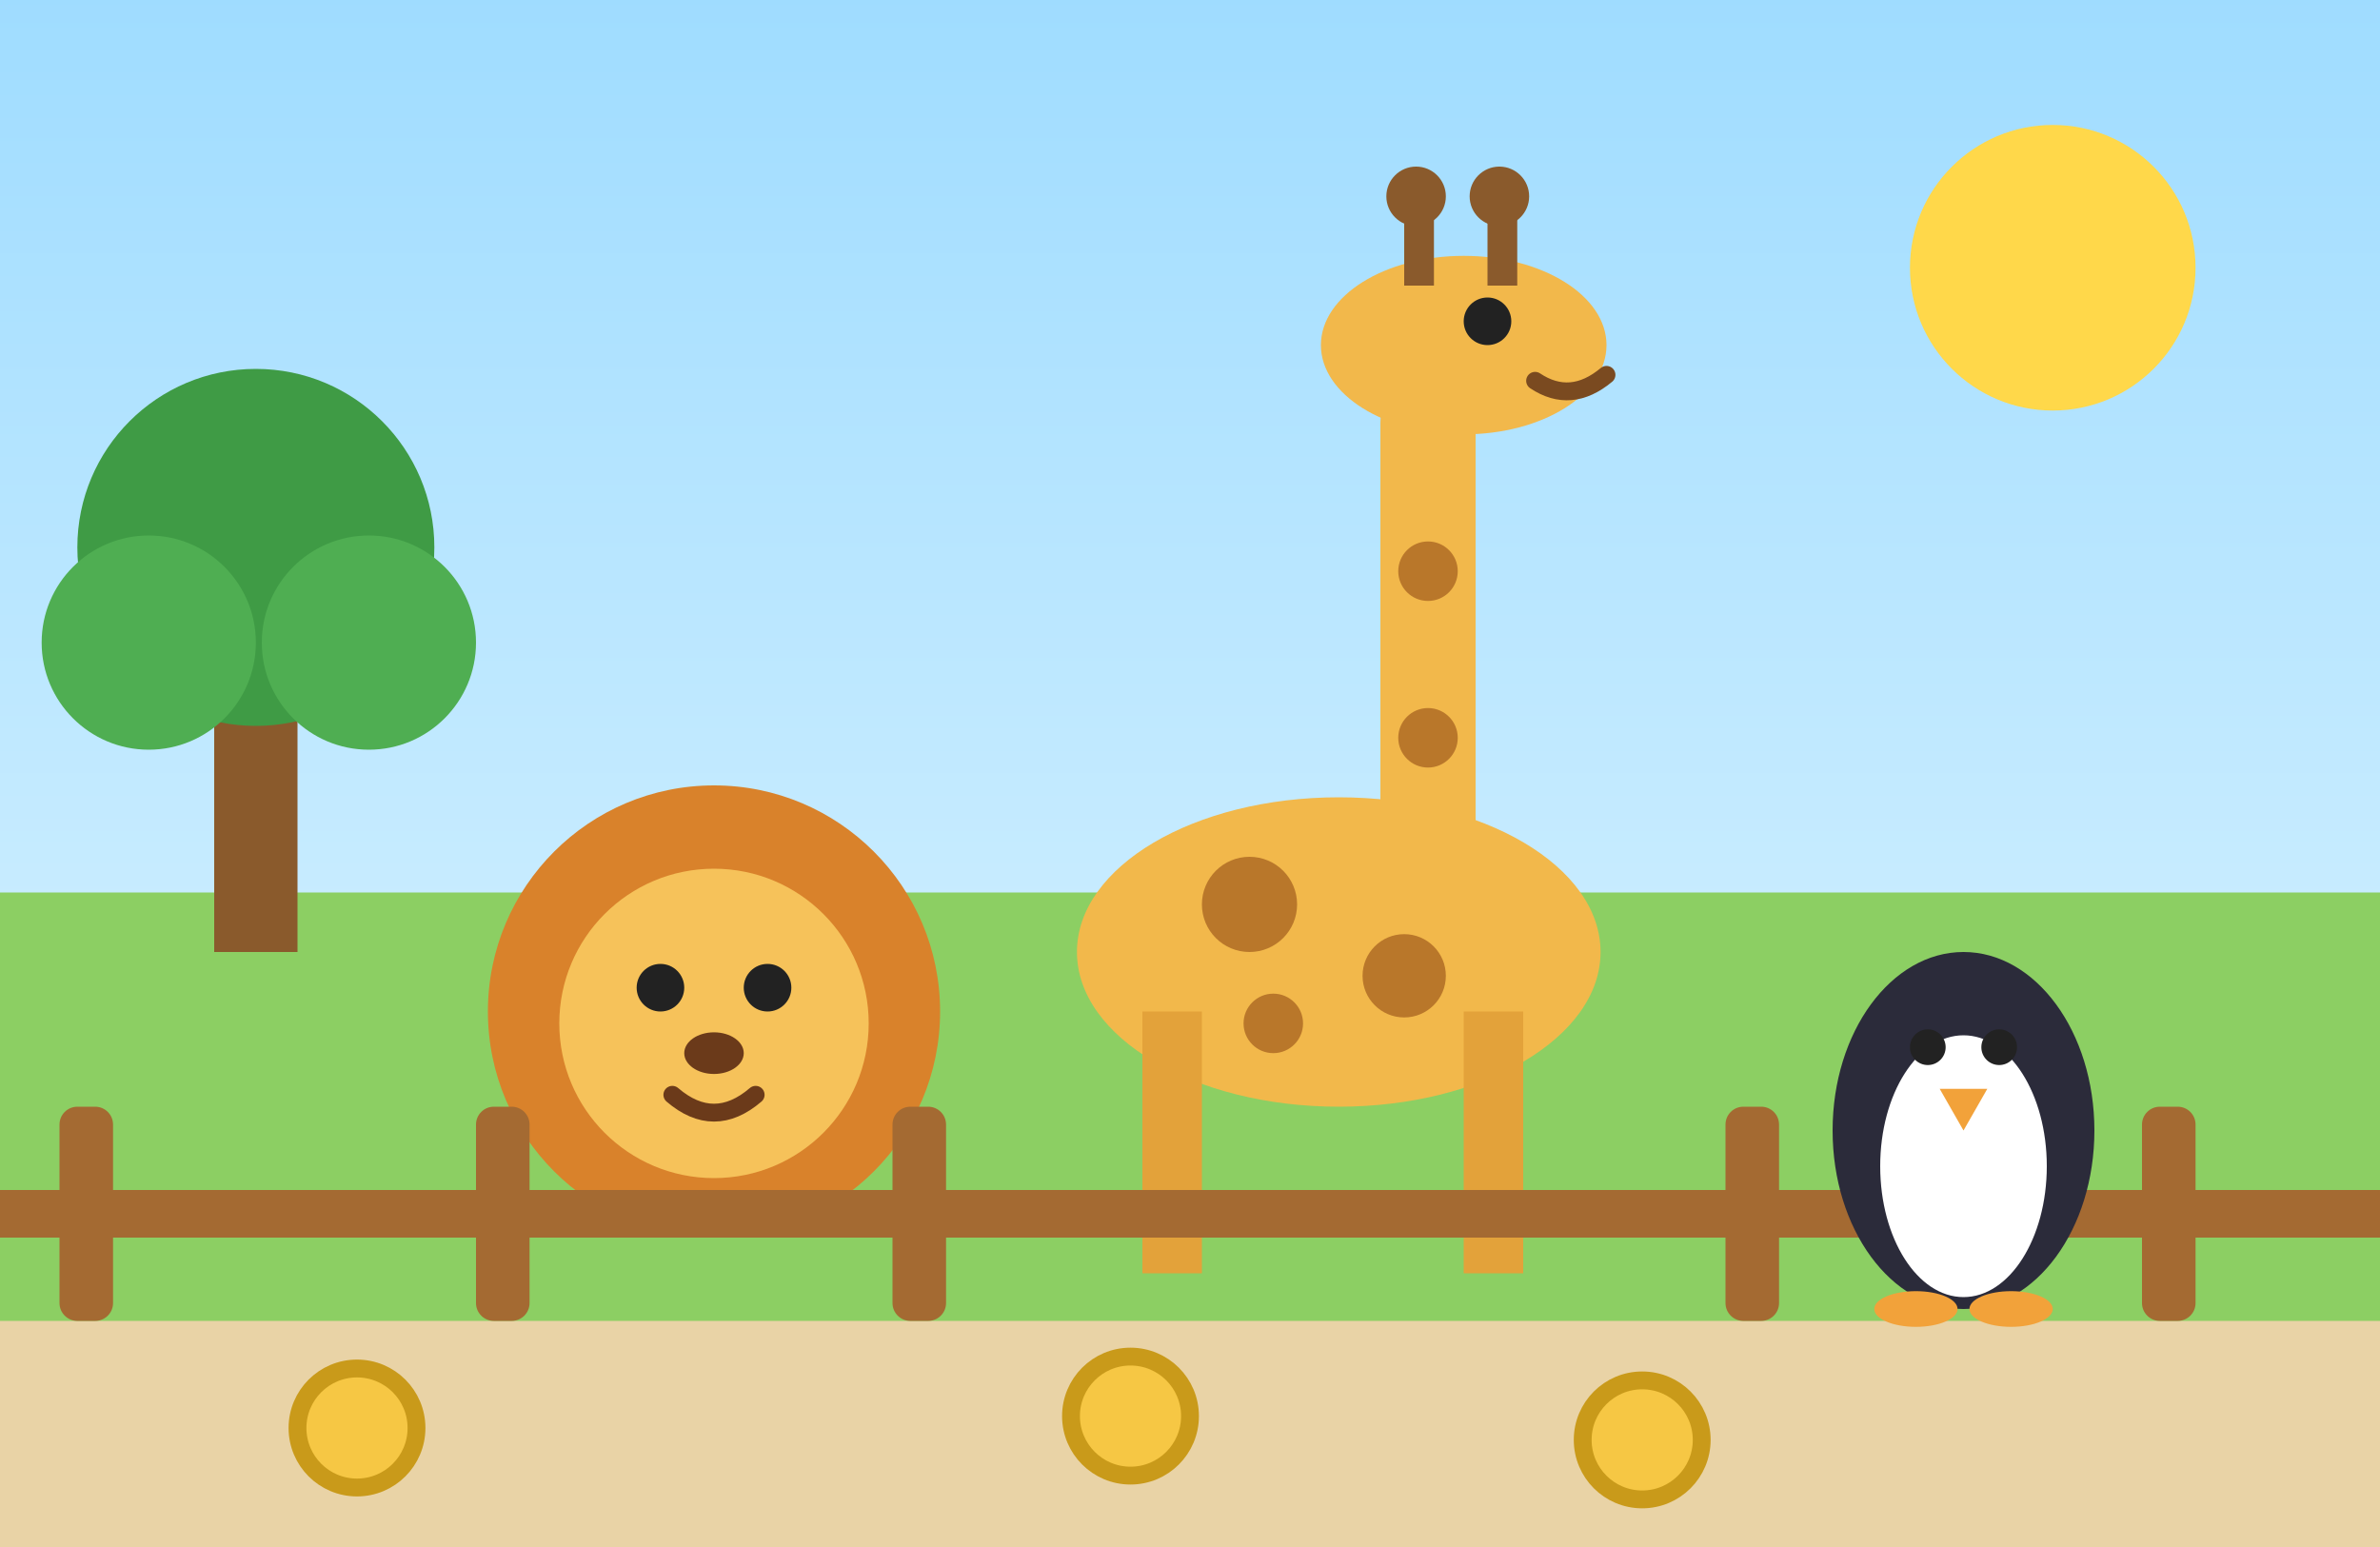
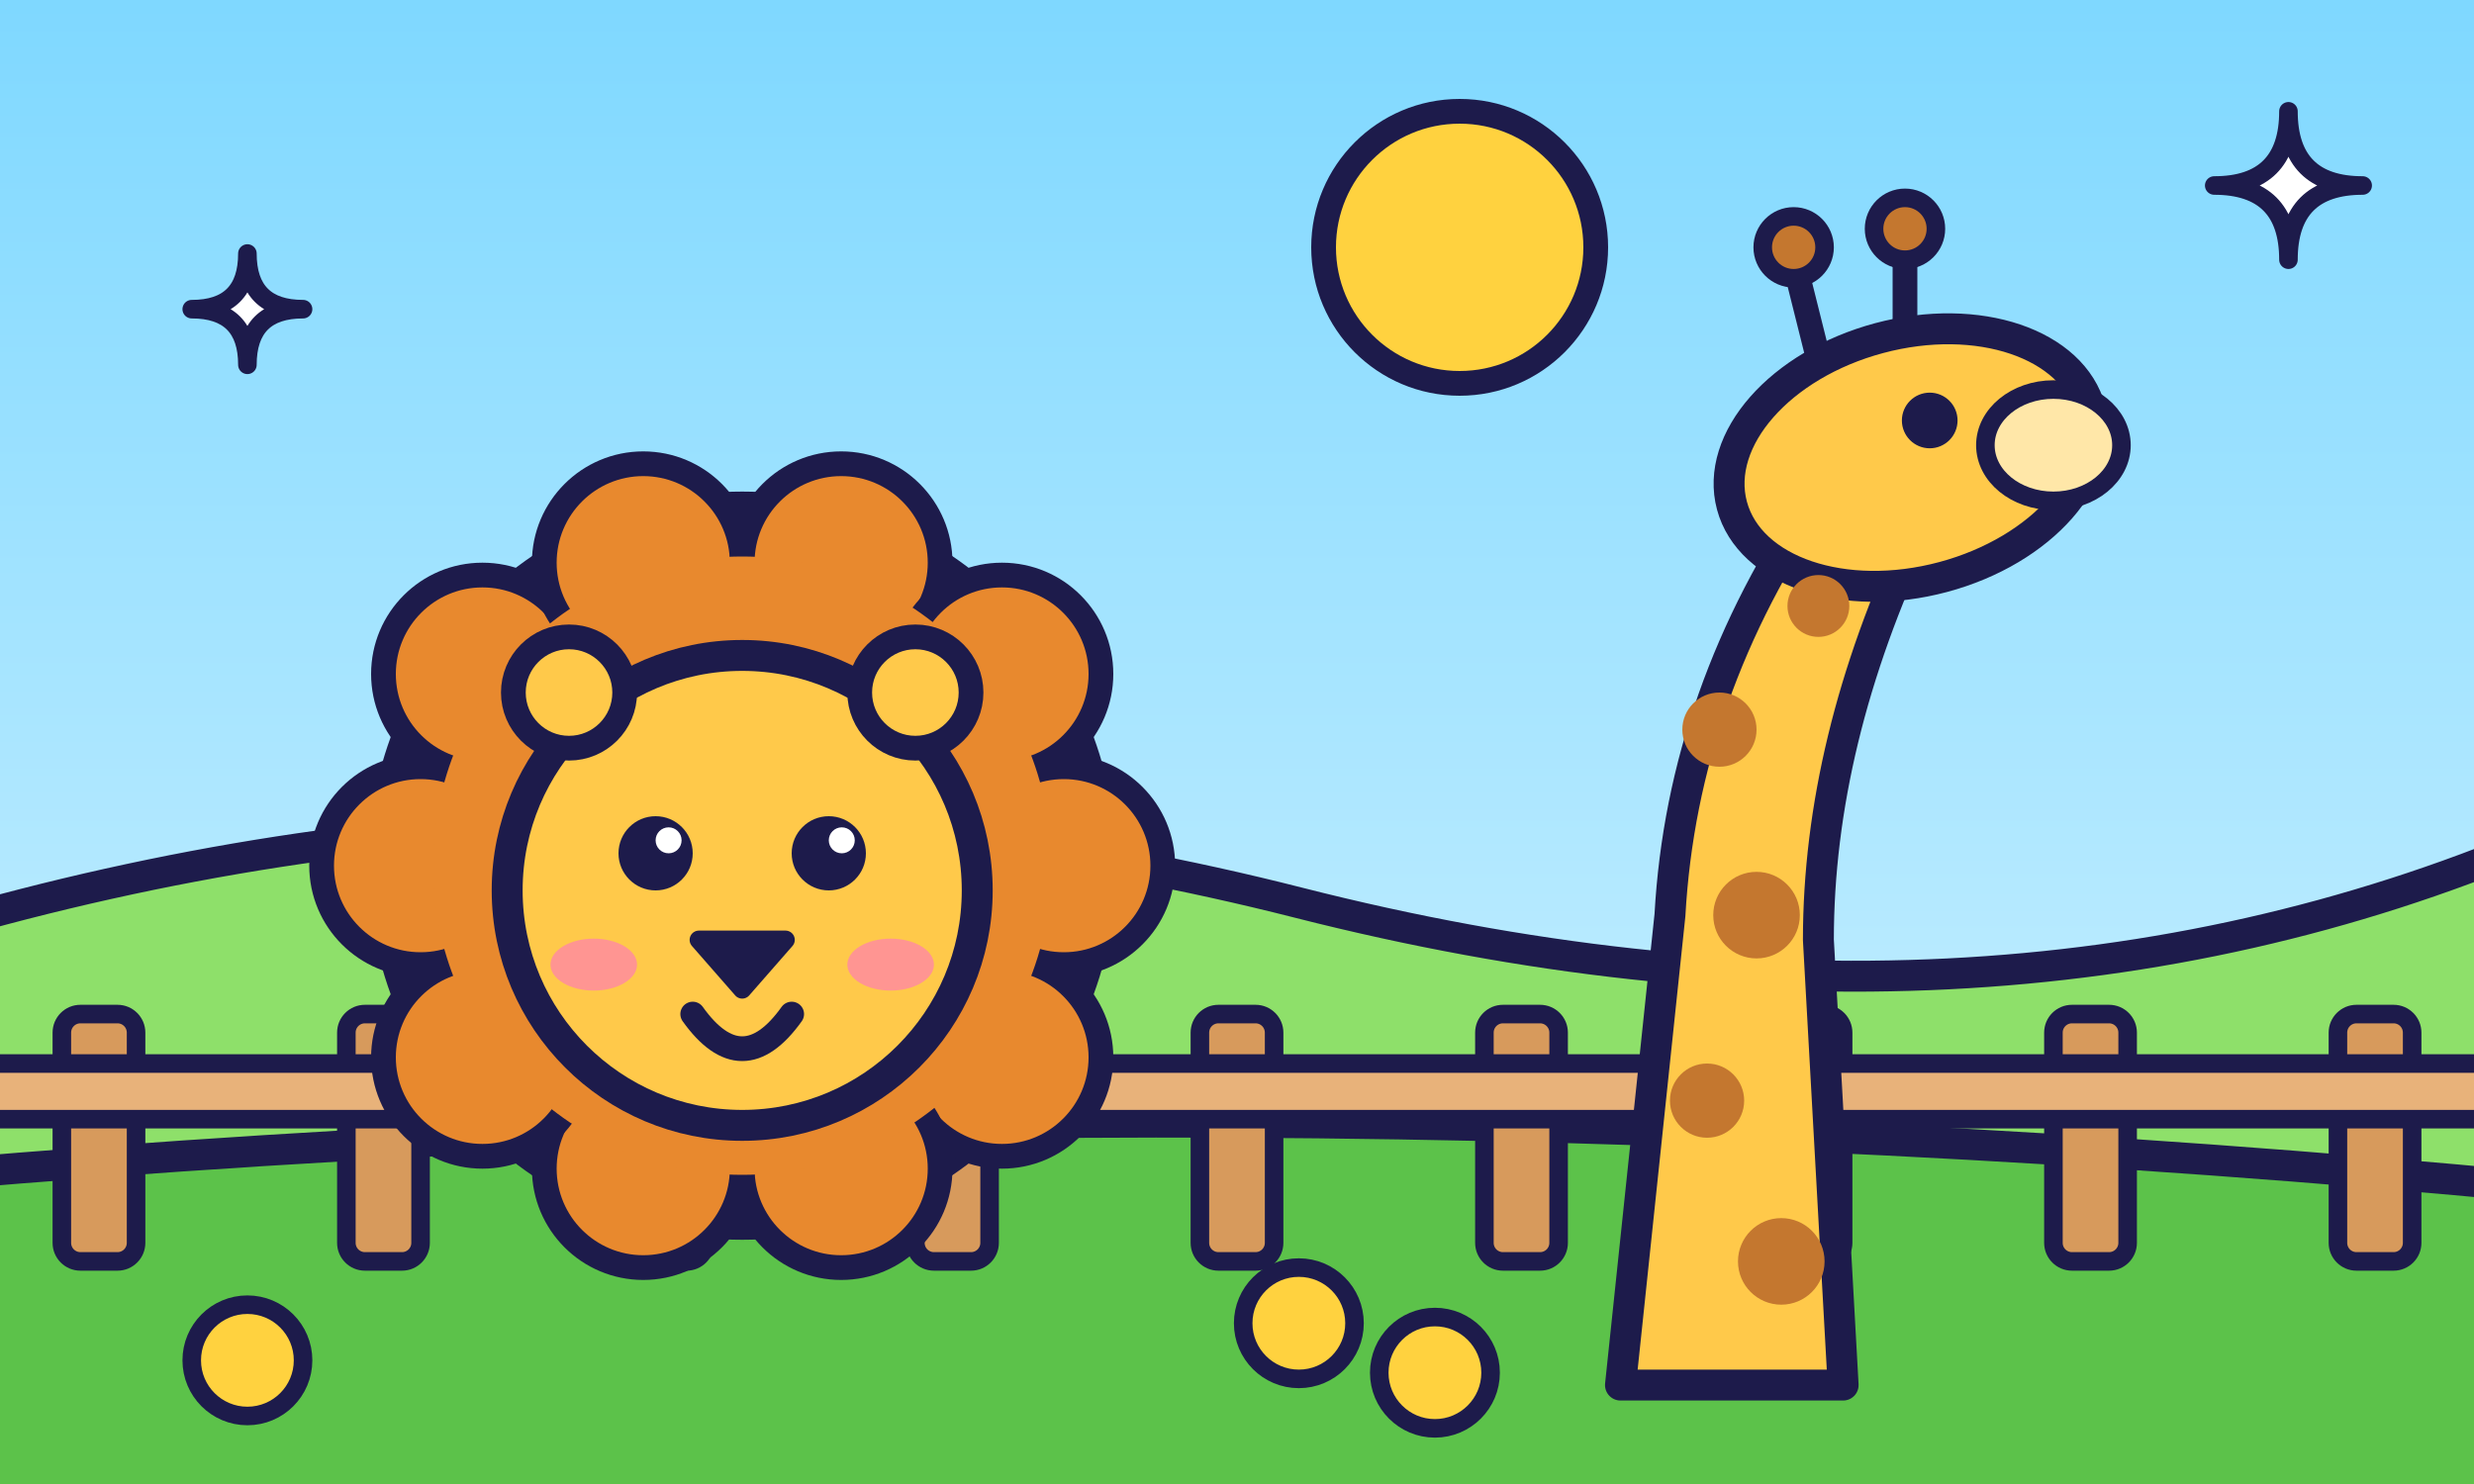
- <svg xmlns="http://www.w3.org/2000/svg" viewBox="0 0 400 260">
+ <svg xmlns="http://www.w3.org/2000/svg" viewBox="0 0 400 240" role="img" aria-label="אריה וג׳ירפה בגן החיות">
  <defs>
-     <linearGradient id="sky" x1="0" y1="0" x2="0" y2="1">
-       <stop offset="0" stop-color="#9fdcff" />
-       <stop offset="1" stop-color="#e4f7ff" />
+     <linearGradient id="bg" x1="0" y1="0" x2="0" y2="1">
+       <stop offset="0" stop-color="#7fd8ff" />
+       <stop offset="1" stop-color="#d6f4ff" />
    </linearGradient>
  </defs>
-   <rect width="400" height="260" fill="url(#sky)" />
-   <circle cx="345" cy="45" r="24" fill="#ffd84a" />
-   <rect y="150" width="400" height="110" fill="#8ccf63" />
-   <rect y="222" width="400" height="38" fill="#e9d3a6" />
-   <rect x="36" y="100" width="14" height="60" fill="#8a5a2c" />
-   <circle cx="43" cy="92" r="30" fill="#3f9b45" />
-   <circle cx="25" cy="108" r="18" fill="#4fae52" />
-   <circle cx="62" cy="108" r="18" fill="#4fae52" />
-   <g>
-     <rect x="232" y="64" width="16" height="96" rx="7" fill="#f2b84b" />
-     <ellipse cx="225" cy="160" rx="44" ry="26" fill="#f2b84b" />
-     <rect x="192" y="170" width="10" height="44" fill="#e3a23a" />
-     <rect x="246" y="170" width="10" height="44" fill="#e3a23a" />
-     <ellipse cx="246" cy="58" rx="24" ry="15" fill="#f2b84b" />
-     <rect x="236" y="34" width="5" height="14" fill="#8a5a2c" />
-     <rect x="250" y="34" width="5" height="14" fill="#8a5a2c" />
-     <circle cx="238" cy="33" r="5" fill="#8a5a2c" />
-     <circle cx="252" cy="33" r="5" fill="#8a5a2c" />
-     <circle cx="250" cy="54" r="4" fill="#222" />
-     <path d="M258 64 Q264 68 270 63" stroke="#7a4a20" stroke-width="3" fill="none" stroke-linecap="round" />
-     <g fill="#b9772a">
-       <circle cx="210" cy="152" r="8" />
-       <circle cx="236" cy="164" r="7" />
-       <circle cx="240" cy="96" r="5" />
-       <circle cx="240" cy="124" r="5" />
-       <circle cx="214" cy="172" r="5" />
+   <g stroke-linejoin="round" stroke-linecap="round">
+     <rect width="400" height="240" fill="url(#bg)" />
+     <circle cx="236" cy="40" r="22" fill="#ffd23f" stroke="#1d1b4b" stroke-width="4" />
+     <path d="M-10 150Q100 118 210 146T410 136V250H-10Z" fill="#8ee06a" stroke="#1d1b4b" stroke-width="5" />
+     <path d="M-10 190Q200 172 410 192V250H-10Z" fill="#5cc24a" stroke="#1d1b4b" stroke-width="5" />
+     <rect x="10" y="164" width="12" height="40" rx="3" fill="#d79a5c" stroke="#1d1b4b" stroke-width="3" />
+     <rect x="56" y="164" width="12" height="40" rx="3" fill="#d79a5c" stroke="#1d1b4b" stroke-width="3" />
+     <rect x="102" y="164" width="12" height="40" rx="3" fill="#d79a5c" stroke="#1d1b4b" stroke-width="3" />
+     <rect x="148" y="164" width="12" height="40" rx="3" fill="#d79a5c" stroke="#1d1b4b" stroke-width="3" />
+     <rect x="194" y="164" width="12" height="40" rx="3" fill="#d79a5c" stroke="#1d1b4b" stroke-width="3" />
+     <rect x="240" y="164" width="12" height="40" rx="3" fill="#d79a5c" stroke="#1d1b4b" stroke-width="3" />
+     <rect x="286" y="164" width="12" height="40" rx="3" fill="#d79a5c" stroke="#1d1b4b" stroke-width="3" />
+     <rect x="332" y="164" width="12" height="40" rx="3" fill="#d79a5c" stroke="#1d1b4b" stroke-width="3" />
+     <rect x="378" y="164" width="12" height="40" rx="3" fill="#d79a5c" stroke="#1d1b4b" stroke-width="3" />
+     <rect x="-5" y="172" width="410" height="9" fill="#e8b27a" stroke="#1d1b4b" stroke-width="3" />
+     <g transform="translate(-6 28)">
+       <path d="M268 196L276 120Q278 84 300 52L316 58Q300 92 300 124L304 196Z" fill="#ffc94a" stroke="#1d1b4b" stroke-width="5" />
+       <ellipse cx="315" cy="46" rx="30" ry="20" fill="#ffc94a" transform="rotate(-15 315 46)" stroke="#1d1b4b" stroke-width="5" />
+       <ellipse cx="338" cy="44" rx="11" ry="9" fill="#ffe7a8" stroke="#1d1b4b" stroke-width="3" />
+       <path d="M300 30L296 14M314 26L314 10" stroke="#1d1b4b" stroke-width="4" />
+       <circle cx="296" cy="12" r="5" fill="#c4772f" stroke="#1d1b4b" stroke-width="3" />
+       <circle cx="314" cy="9" r="5" fill="#c4772f" stroke="#1d1b4b" stroke-width="3" />
+       <circle cx="318" cy="40" r="4.5" fill="#1d1b4b" />
+       <circle cx="284" cy="90" r="6" fill="#c4772f" />
+       <circle cx="290" cy="120" r="7" fill="#c4772f" />
+       <circle cx="282" cy="150" r="6" fill="#c4772f" />
+       <circle cx="294" cy="176" r="7" fill="#c4772f" />
+       <circle cx="300" cy="70" r="5" fill="#c4772f" />
    </g>
-   </g>
-   <g>
-     <circle cx="120" cy="170" r="38" fill="#d9822b" />
-     <circle cx="120" cy="172" r="26" fill="#f6c25a" />
-     <circle cx="111" cy="166" r="4" fill="#222" />
-     <circle cx="129" cy="166" r="4" fill="#222" />
-     <ellipse cx="120" cy="177" rx="5" ry="3.5" fill="#6b3a1a" />
-     <path d="M113 184 Q120 190 127 184" stroke="#6b3a1a" stroke-width="3" fill="none" stroke-linecap="round" />
-   </g>
-   <g fill="#a46a32">
-     <rect x="0" y="200" width="400" height="8" />
-     <rect x="10" y="186" width="9" height="36" rx="3" />
-     <rect x="80" y="186" width="9" height="36" rx="3" />
-     <rect x="150" y="186" width="9" height="36" rx="3" />
-     <rect x="290" y="186" width="9" height="36" rx="3" />
-     <rect x="360" y="186" width="9" height="36" rx="3" />
-   </g>
-   <g>
-     <ellipse cx="330" cy="190" rx="22" ry="30" fill="#2b2b3a" />
-     <ellipse cx="330" cy="196" rx="14" ry="22" fill="#fff" />
-     <circle cx="324" cy="176" r="3" fill="#222" />
-     <circle cx="336" cy="176" r="3" fill="#222" />
-     <path d="M326 183 L334 183 L330 190Z" fill="#f2a23a" />
-     <ellipse cx="322" cy="220" rx="7" ry="3" fill="#f2a23a" />
-     <ellipse cx="338" cy="220" rx="7" ry="3" fill="#f2a23a" />
-   </g>
-   <g fill="#f6c744" stroke="#c99a1a" stroke-width="3">
-     <circle cx="60" cy="240" r="10" />
-     <circle cx="190" cy="238" r="10" />
-     <circle cx="276" cy="242" r="10" />
+     <circle cx="120" cy="140" r="58" fill="#e8892e" stroke="#1d1b4b" stroke-width="5" />
+     <circle cx="172" cy="140" r="16" fill="#e8892e" stroke="#1d1b4b" stroke-width="4" />
+     <circle cx="162" cy="171" r="16" fill="#e8892e" stroke="#1d1b4b" stroke-width="4" />
+     <circle cx="136" cy="189" r="16" fill="#e8892e" stroke="#1d1b4b" stroke-width="4" />
+     <circle cx="104" cy="189" r="16" fill="#e8892e" stroke="#1d1b4b" stroke-width="4" />
+     <circle cx="78" cy="171" r="16" fill="#e8892e" stroke="#1d1b4b" stroke-width="4" />
+     <circle cx="68" cy="140" r="16" fill="#e8892e" stroke="#1d1b4b" stroke-width="4" />
+     <circle cx="78" cy="109" r="16" fill="#e8892e" stroke="#1d1b4b" stroke-width="4" />
+     <circle cx="104" cy="91" r="16" fill="#e8892e" stroke="#1d1b4b" stroke-width="4" />
+     <circle cx="136" cy="91" r="16" fill="#e8892e" stroke="#1d1b4b" stroke-width="4" />
+     <circle cx="162" cy="109" r="16" fill="#e8892e" stroke="#1d1b4b" stroke-width="4" />
+     <circle cx="120" cy="140" r="50" fill="#e8892e" />
+     <circle cx="120" cy="144" r="38" fill="#ffc94a" stroke="#1d1b4b" stroke-width="5" />
+     <circle cx="92" cy="112" r="9" fill="#ffc94a" stroke="#1d1b4b" stroke-width="4" />
+     <circle cx="148" cy="112" r="9" fill="#ffc94a" stroke="#1d1b4b" stroke-width="4" />
+     <circle cx="106" cy="138" r="6" fill="#1d1b4b" />
+     <circle cx="134" cy="138" r="6" fill="#1d1b4b" />
+     <circle cx="108.1" cy="135.9" r="2.1" fill="#fff" />
+     <circle cx="136.1" cy="135.9" r="2.1" fill="#fff" />
+     <path d="M113 152H127L120 160Z" fill="#1d1b4b" stroke="#1d1b4b" stroke-width="3" />
+     <path d="M112.0 164Q120 175.2 128.0 164" fill="none" stroke="#1d1b4b" stroke-width="4" />
+     <ellipse cx="96" cy="156" rx="7" ry="4.2" fill="#ff7fb0" opacity=".7" />
+     <ellipse cx="144" cy="156" rx="7" ry="4.2" fill="#ff7fb0" opacity=".7" />
+     <circle cx="210" cy="214" r="9" fill="#ffd23f" stroke="#1d1b4b" stroke-width="3" />
+     <circle cx="232" cy="222" r="9" fill="#ffd23f" stroke="#1d1b4b" stroke-width="3" />
+     <circle cx="40" cy="220" r="9" fill="#ffd23f" stroke="#1d1b4b" stroke-width="3" />
+     <path d="M370 18Q370 30 382 30Q370 30 370 42Q370 30 358 30Q370 30 370 18Z" fill="#fff" stroke="#1d1b4b" stroke-width="3" stroke-linejoin="round" />
+     <path d="M40 41Q40 50 49 50Q40 50 40 59Q40 50 31 50Q40 50 40 41Z" fill="#fff" stroke="#1d1b4b" stroke-width="3" stroke-linejoin="round" />
  </g>
</svg>
